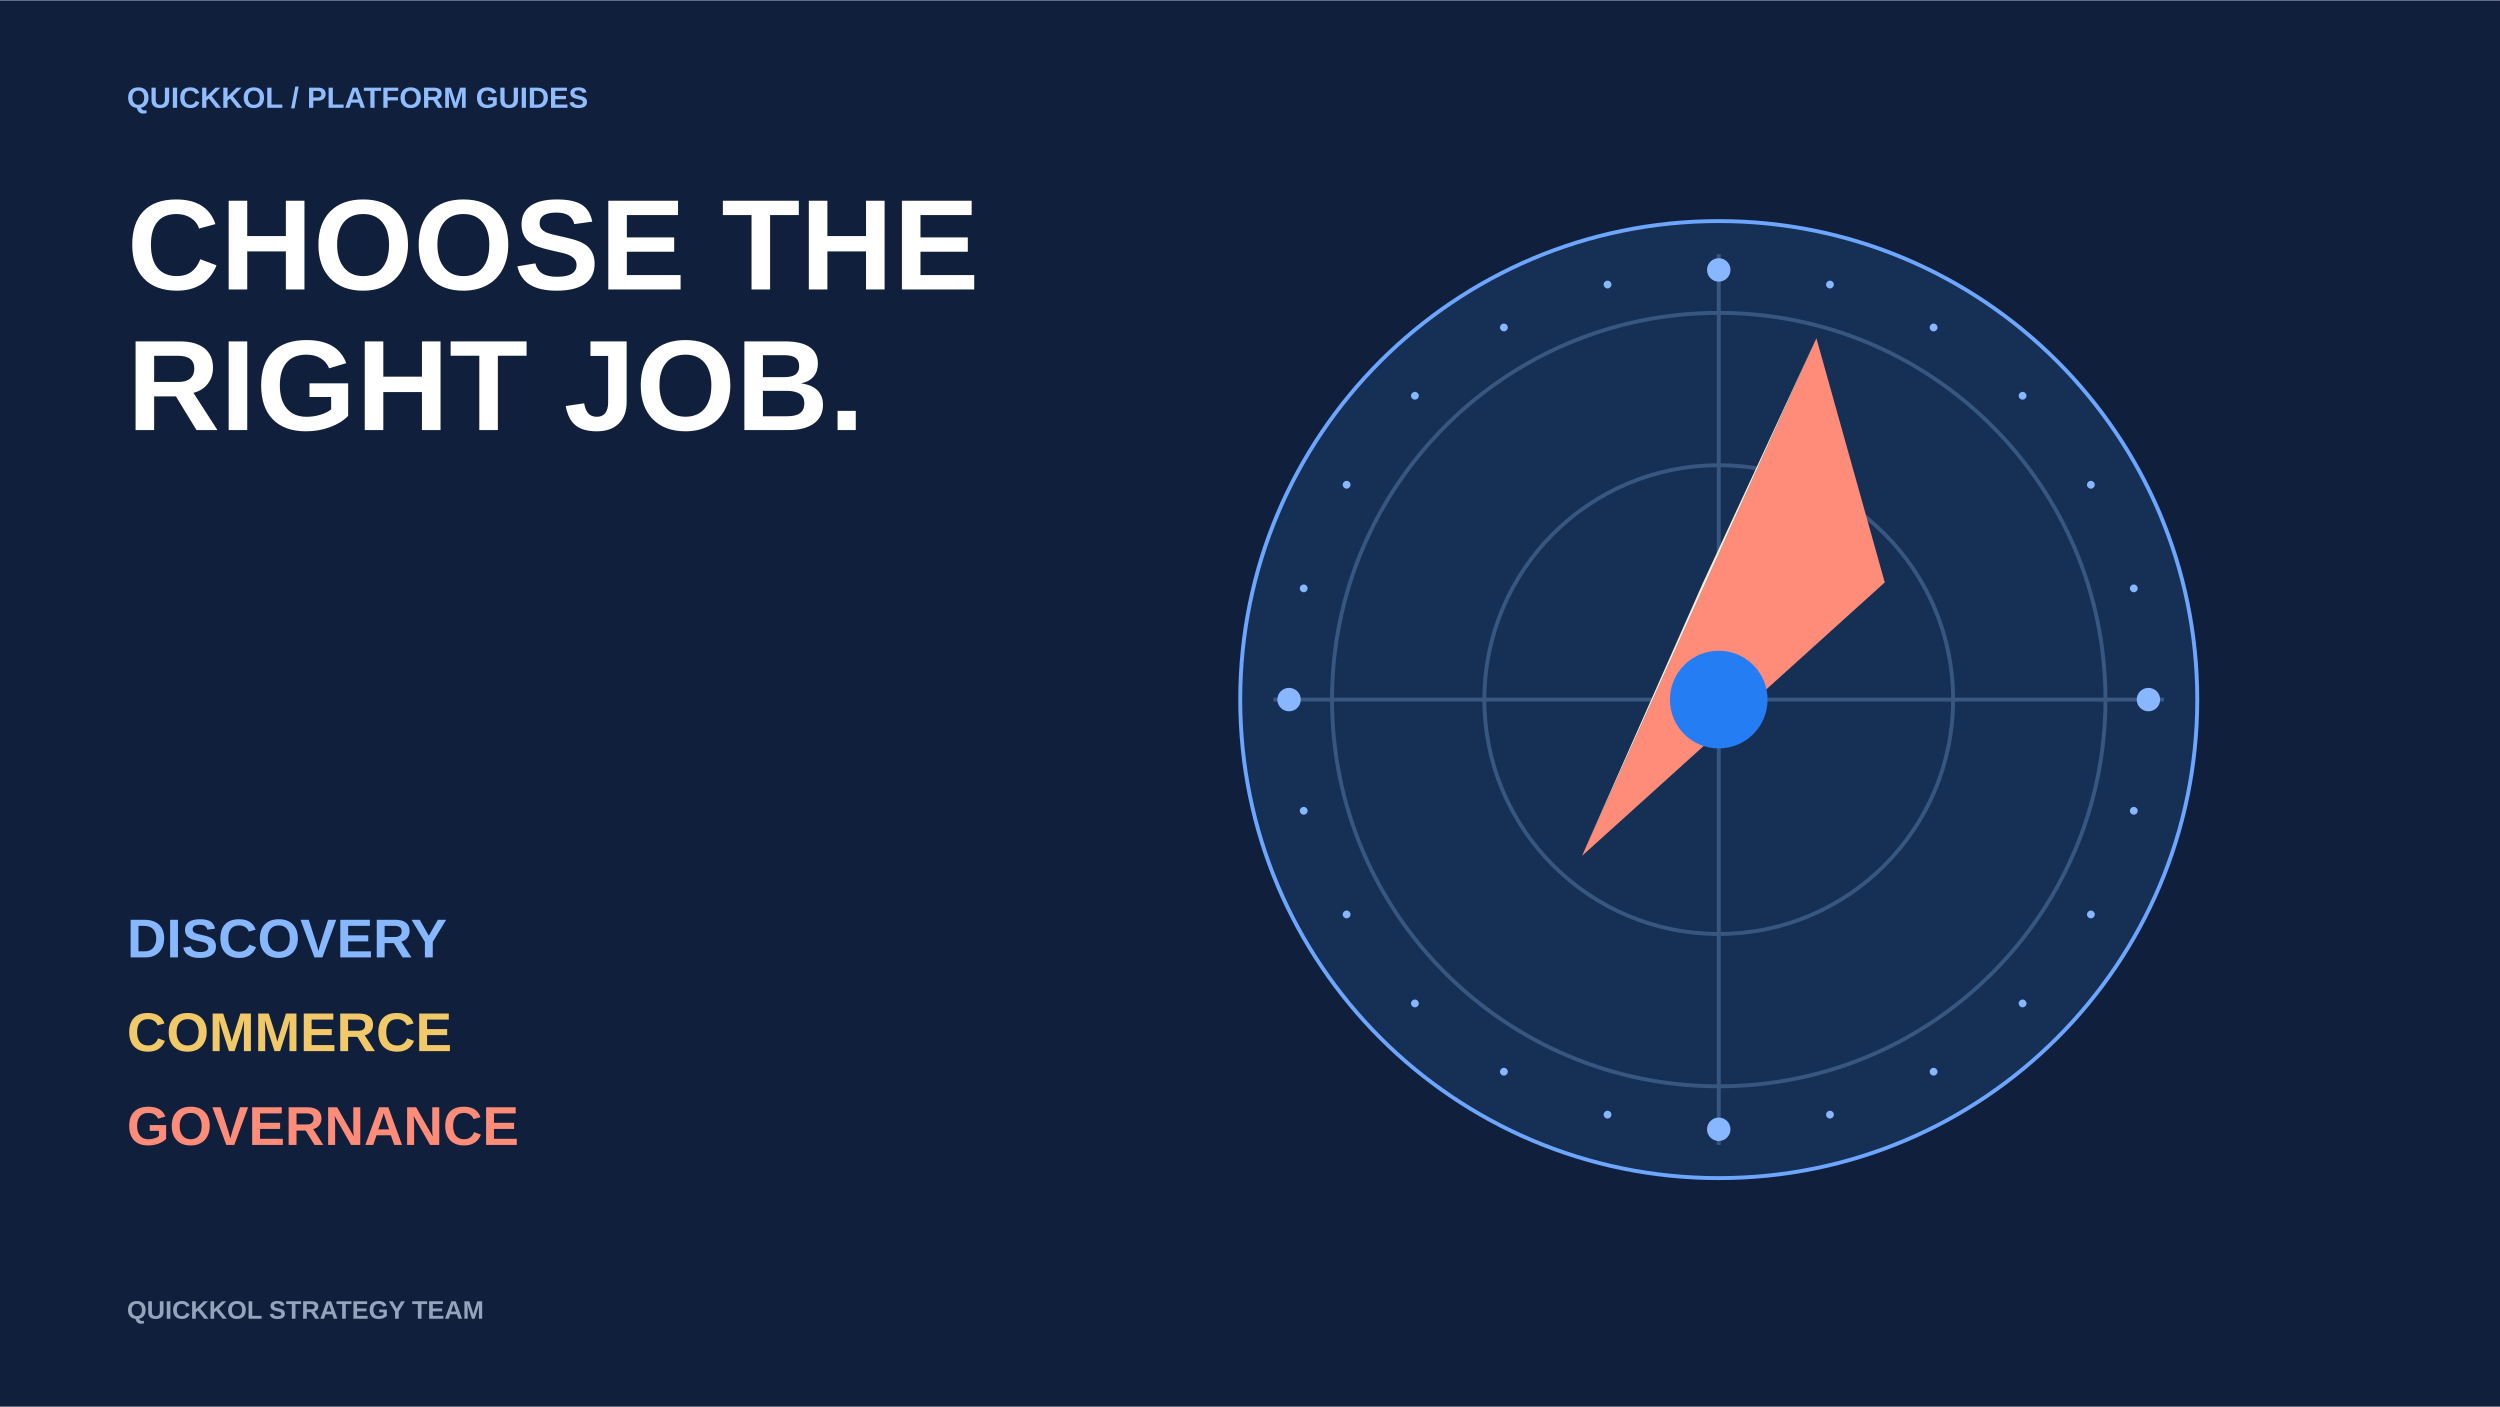
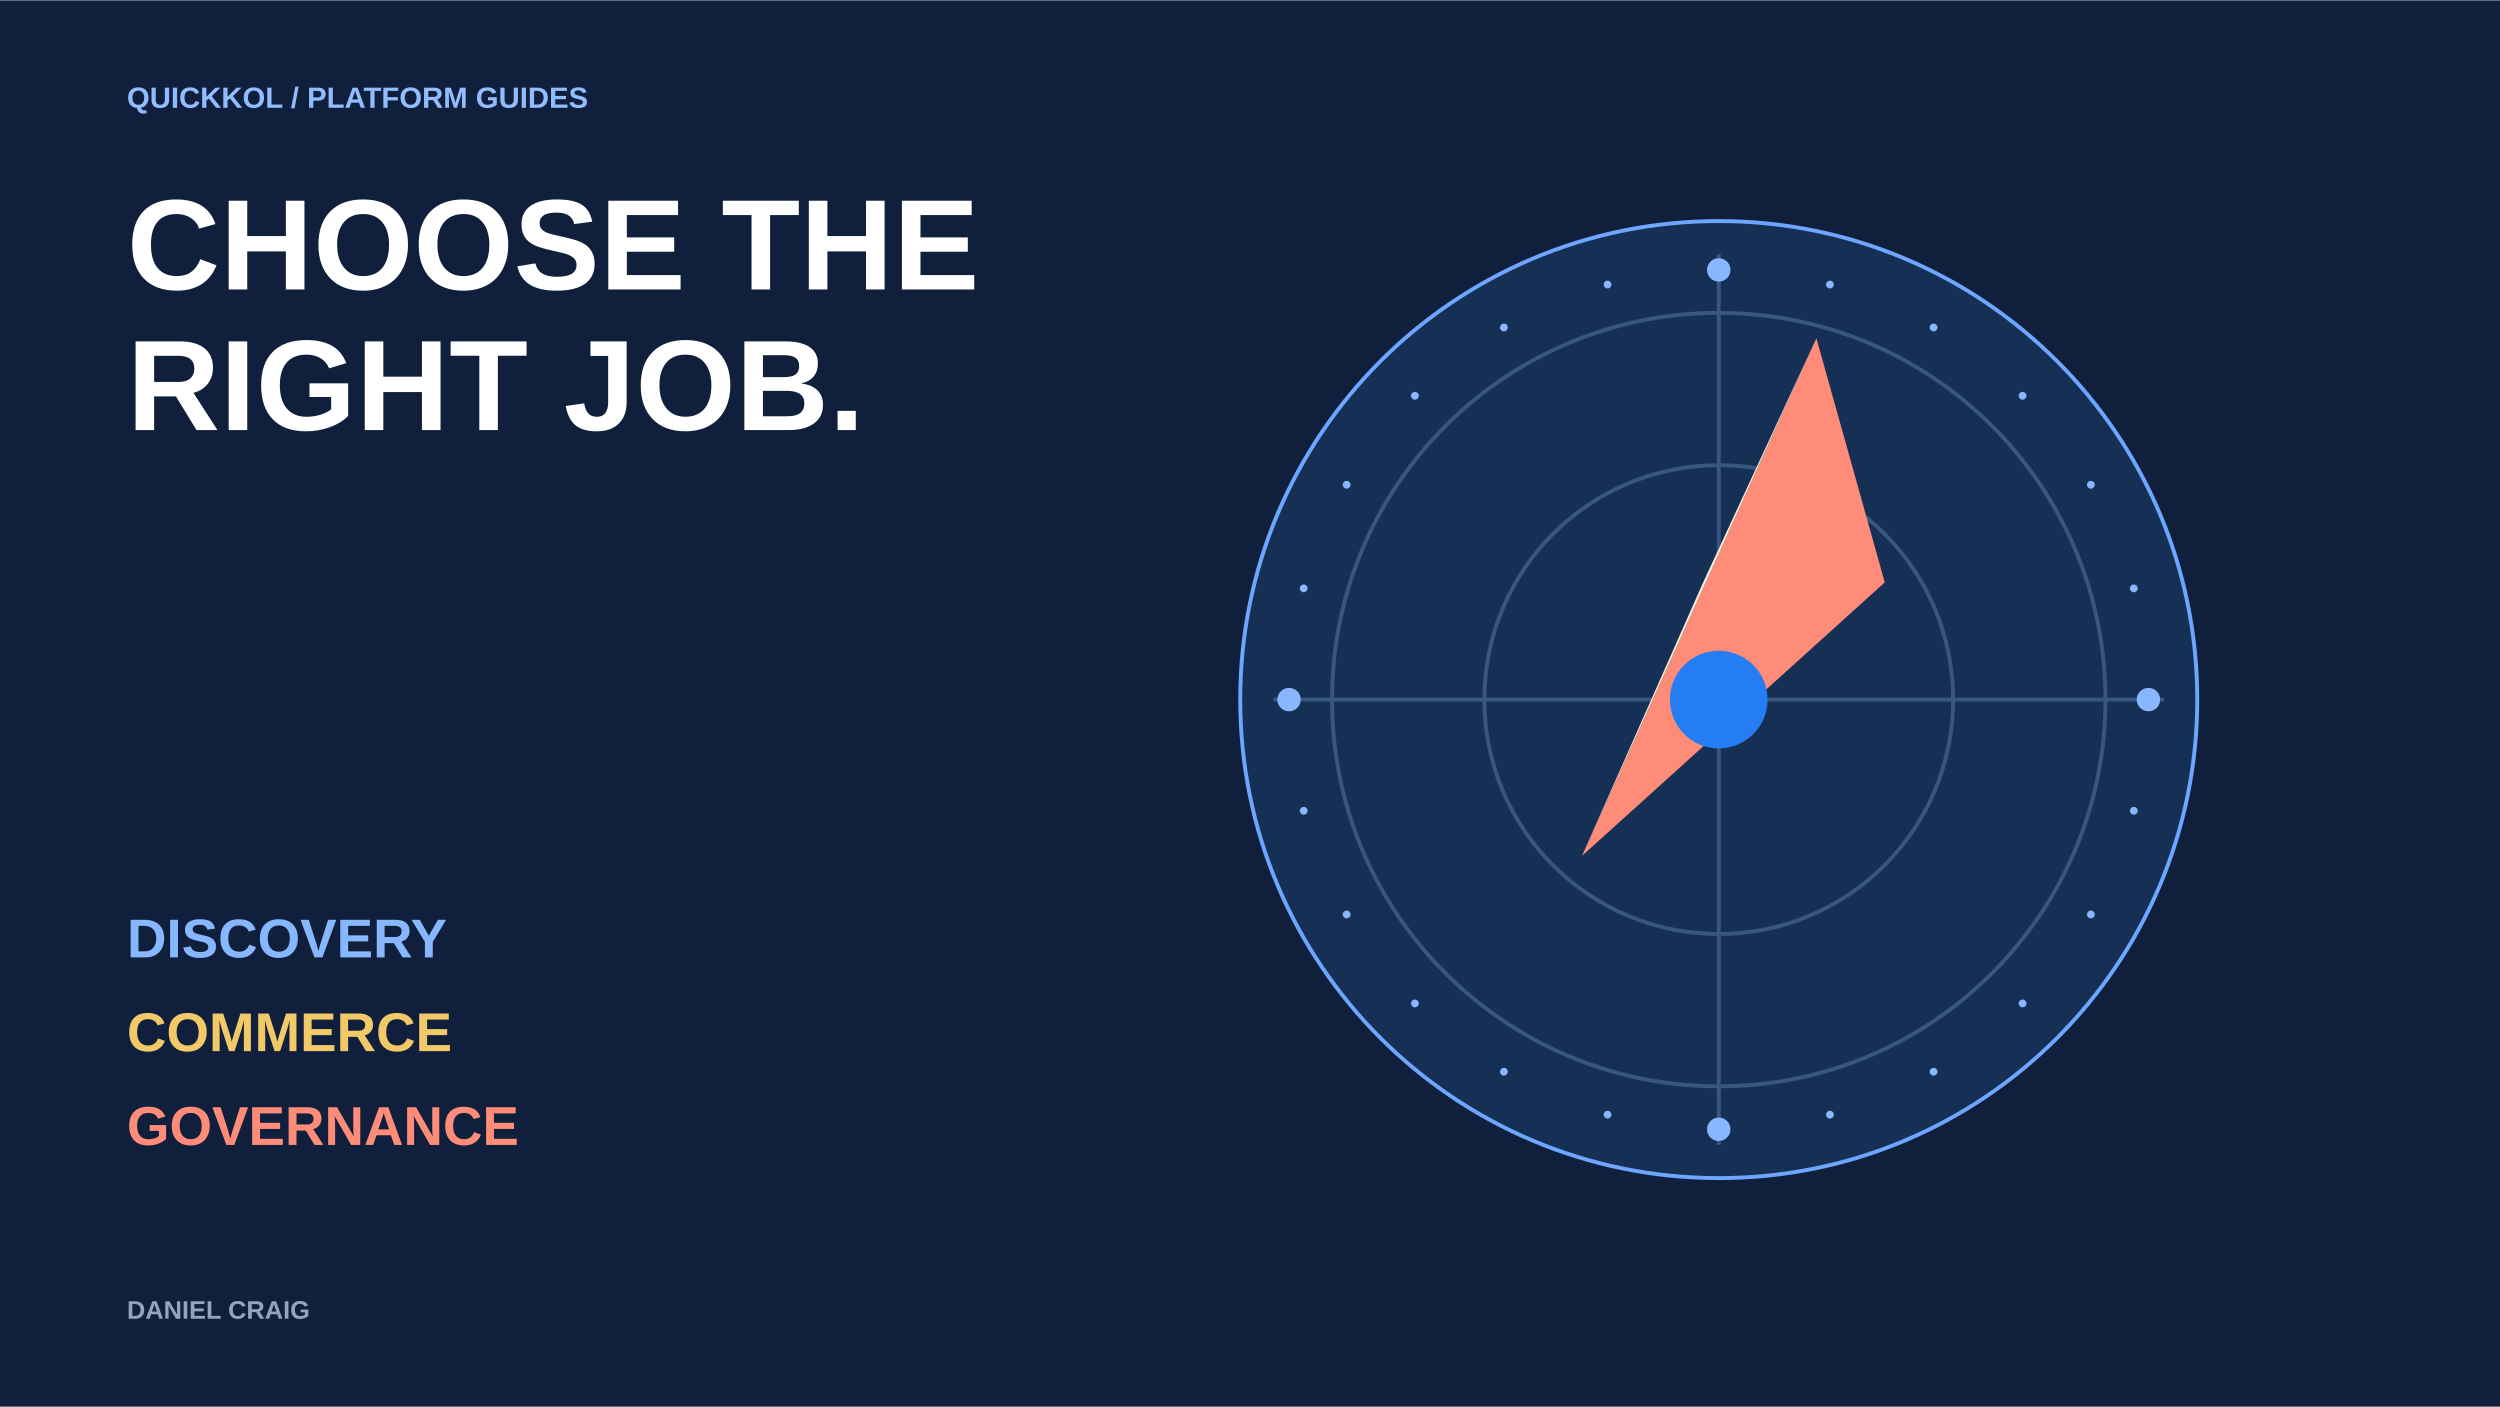
<svg xmlns="http://www.w3.org/2000/svg" width="1672" height="941" viewBox="0 0 1280 720" role="img">
  <rect width="1280" height="720" fill="#10203c" />
  <text x="65" y="55" font-family="Arial, Helvetica, sans-serif" font-size="15" font-weight="700" fill="#91bcff">QUICKKOL / PLATFORM GUIDES</text>
  <text x="65" y="148" font-family="Arial, Helvetica, sans-serif" font-size="66" font-weight="900" fill="#ffffff">CHOOSE THE</text>
  <text x="65" y="220" font-family="Arial, Helvetica, sans-serif" font-size="66" font-weight="900" fill="#ffffff">RIGHT JOB.</text>
  <g transform="translate(880 358)">
    <circle r="245" fill="#162f55" stroke="#6da6ff" stroke-width="2" />
    <circle r="198" fill="none" stroke="#375780" stroke-width="2" />
    <circle r="120" fill="none" stroke="#375780" stroke-width="2" />
    <path d="M0-228V228M-228 0H228" stroke="#375780" stroke-width="2" />
    <g fill="#88b7ff">
      <circle cx="220" cy="0" r="6" />
      <circle cx="212.504" cy="56.94" r="2" />
      <circle cx="190.526" cy="110" r="2" />
      <circle cx="155.563" cy="155.563" r="2" />
      <circle cx="110" cy="190.526" r="2" />
      <circle cx="56.94" cy="212.504" r="2" />
      <circle cx="1.3471114790620885e-14" cy="220" r="6" />
      <circle cx="-56.94" cy="212.504" r="2" />
      <circle cx="-110" cy="190.526" r="2" />
      <circle cx="-155.563" cy="155.563" r="2" />
      <circle cx="-190.526" cy="110" r="2" />
      <circle cx="-212.504" cy="56.94" r="2" />
      <circle cx="-220" cy="2.694222958124177e-14" r="6" />
      <circle cx="-212.504" cy="-56.94" r="2" />
      <circle cx="-190.526" cy="-110" r="2" />
      <circle cx="-155.563" cy="-155.563" r="2" />
      <circle cx="-110" cy="-190.526" r="2" />
      <circle cx="-56.94" cy="-212.504" r="2" />
      <circle cx="-4.0413344371862656e-14" cy="-220" r="6" />
      <circle cx="56.94" cy="-212.504" r="2" />
      <circle cx="110" cy="-190.526" r="2" />
      <circle cx="155.563" cy="-155.563" r="2" />
      <circle cx="190.526" cy="-110" r="2" />
      <circle cx="212.504" cy="-56.94" r="2" />
    </g>
    <path d="M-70 80L50-185L85-60L-70 80Z" fill="#ff8c78" />
    <path d="M-70 80L50-185L-8-60Z" fill="#f7ead8" />
    <circle r="25" fill="#247df2" />
  </g>
  <text x="65" y="490" font-family="Arial, Helvetica, sans-serif" font-size="28" font-weight="700" fill="#86b7ff">DISCOVERY</text>
  <text x="65" y="538" font-family="Arial, Helvetica, sans-serif" font-size="28" font-weight="700" fill="#f2c968">COMMERCE</text>
  <text x="65" y="586" font-family="Arial, Helvetica, sans-serif" font-size="28" font-weight="700" fill="#ff8c78">GOVERNANCE</text>
-   <text x="65" y="675" font-family="Arial, Helvetica, sans-serif" font-size="13" font-weight="700" fill="#94a4bd">QUICKKOL STRATEGY TEAM</text>
+   <text x="65" y="675" font-family="Arial, Helvetica, sans-serif" font-size="13" font-weight="700" fill="#94a4bd">DANIEL CRAIG</text>
</svg>
